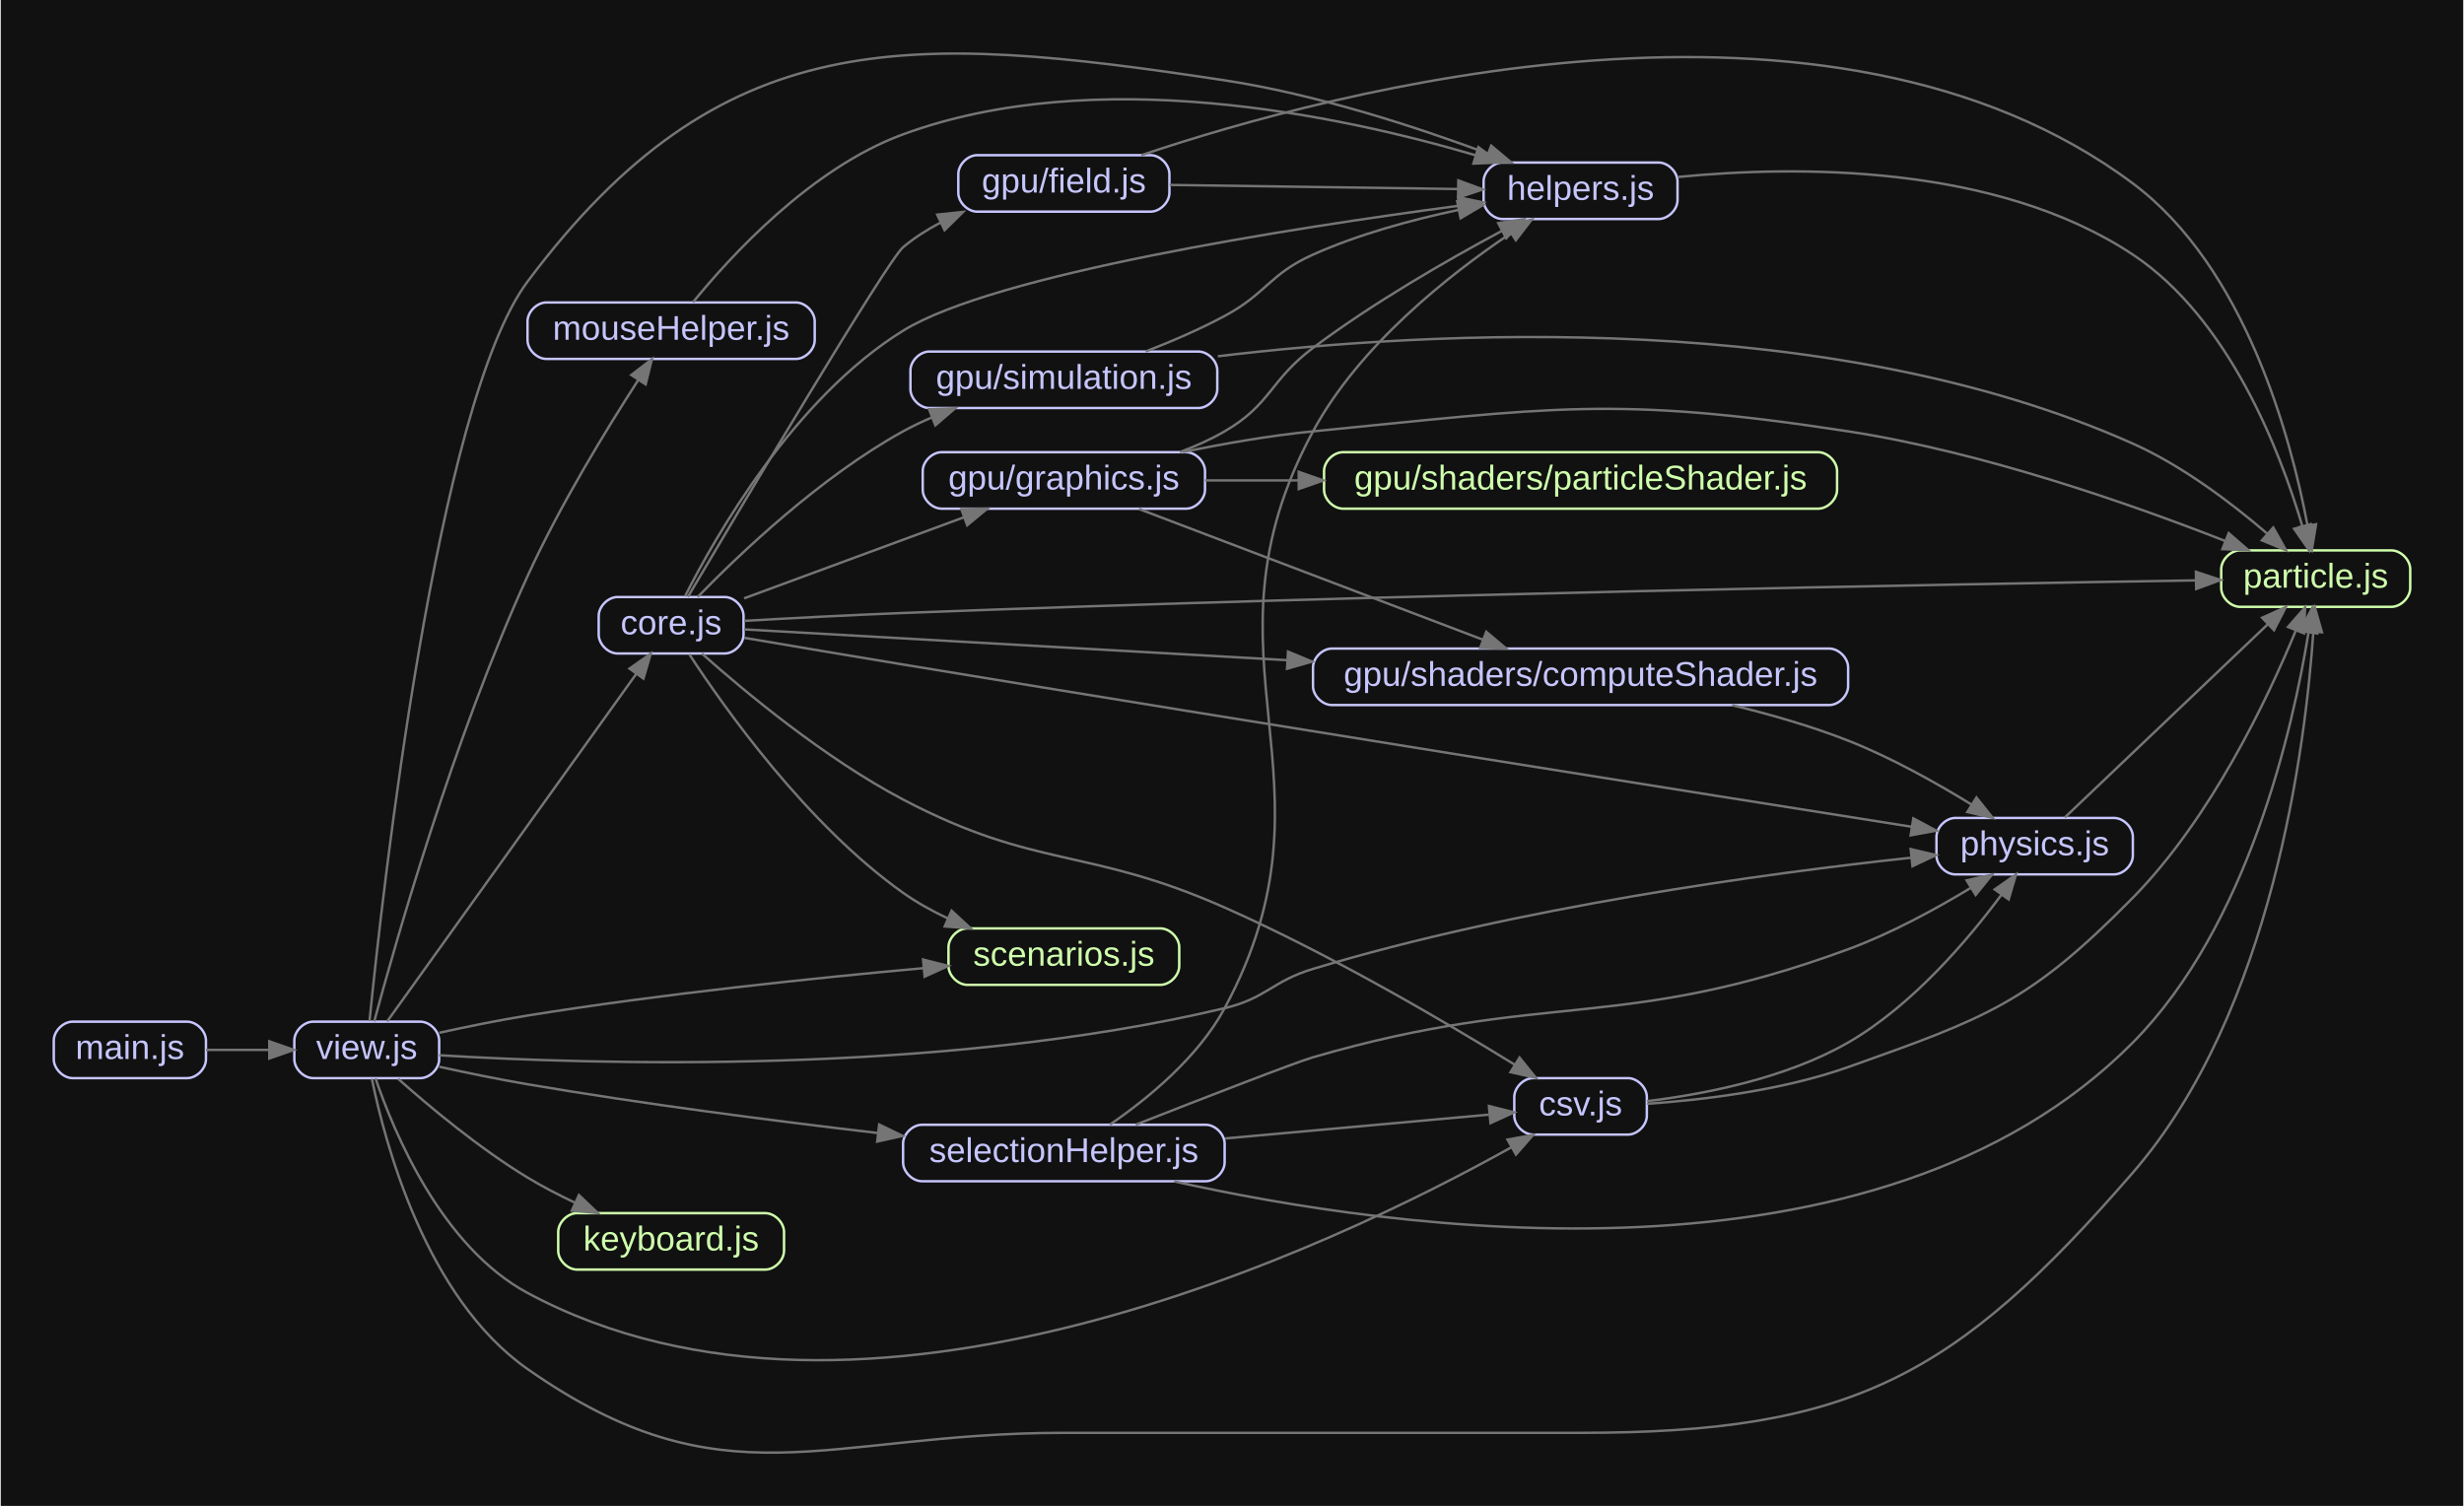
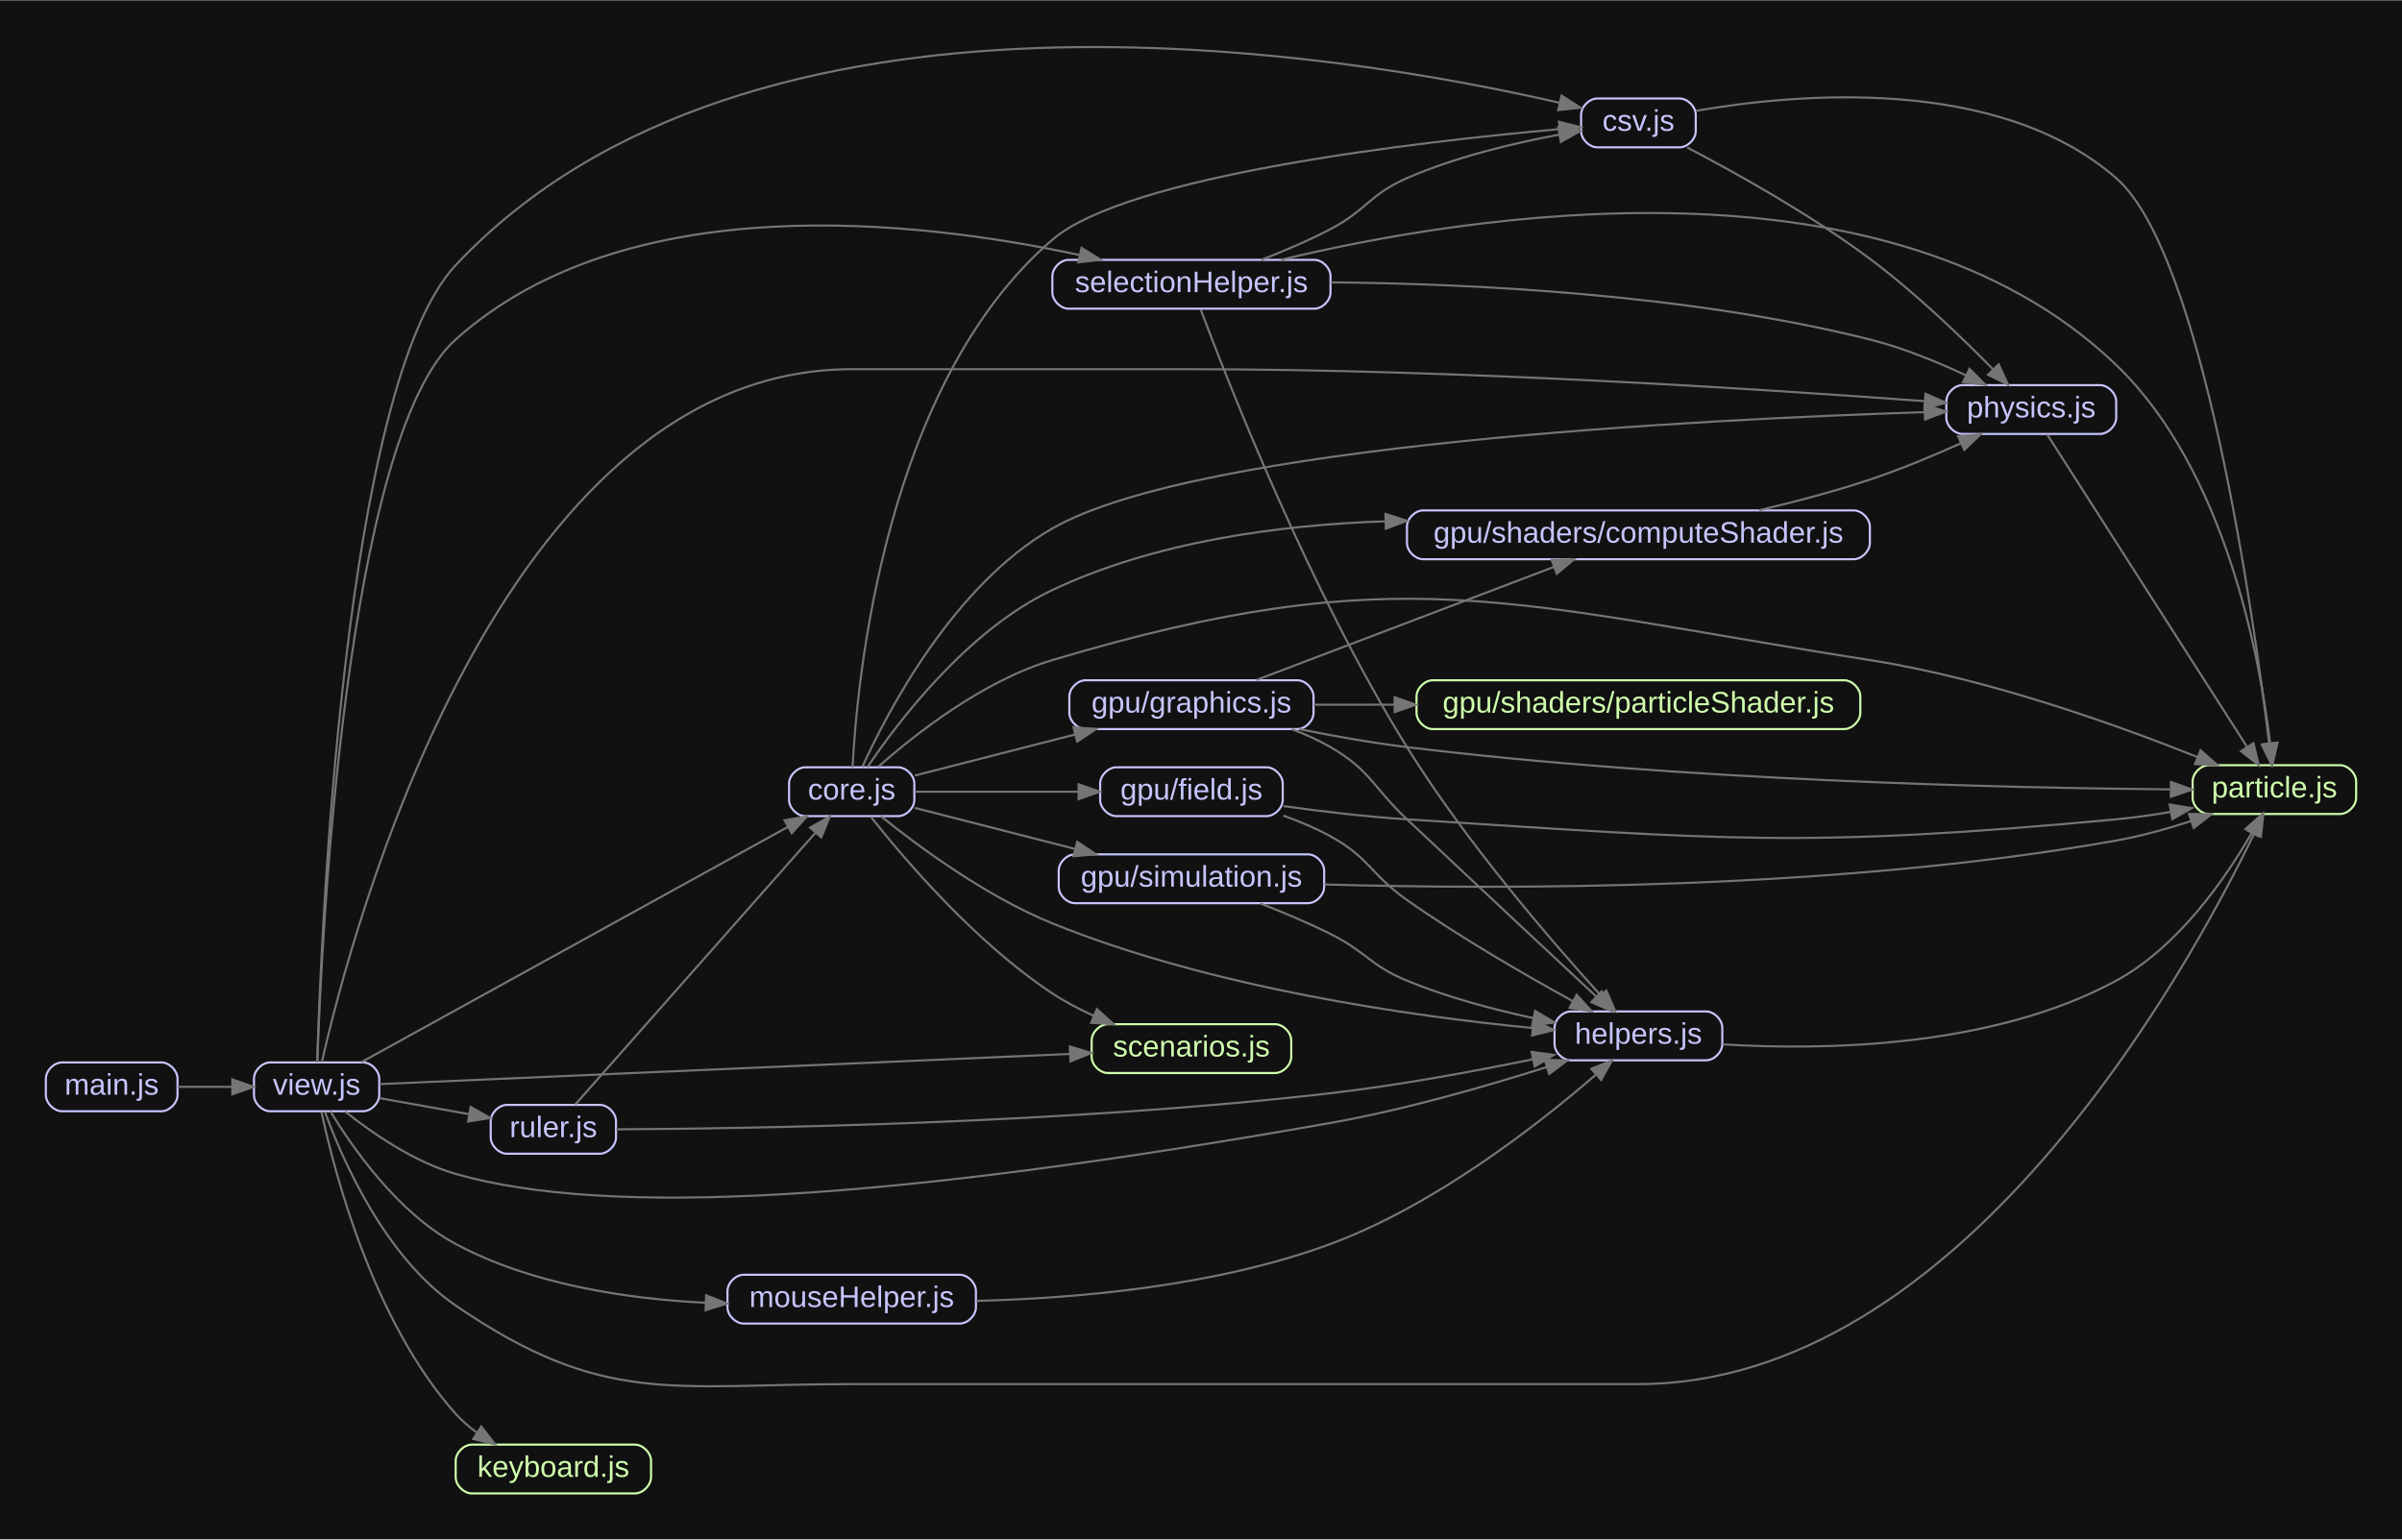
- <svg xmlns="http://www.w3.org/2000/svg" width="1003pt" height="613pt" viewBox="0.00 0.00 1003.20 613.50">
-   <g id="graph0" class="graph" transform="scale(1 1) rotate(0) translate(21.6 591.8999)">
-     <polygon fill="#111111" stroke="transparent" points="-21.6,21.6 -21.6,-591.9 981.6,-591.9 981.6,21.6 -21.6,21.6" />
+ <svg xmlns="http://www.w3.org/2000/svg" width="1131pt" height="725pt" viewBox="0.00 0.00 1131.20 724.86">
+   <g id="graph0" class="graph" transform="scale(1 1) rotate(0) translate(21.6 703.2572)">
+     <polygon fill="#111111" stroke="transparent" points="-21.6,21.6 -21.6,-703.257 1109.6,-703.257 1109.6,21.6 -21.6,21.6" />
    <g id="node1" class="node">
-       <path fill="none" stroke="#c6c5fe" d="M273.333,-348.676C273.333,-348.676 229.667,-348.676 229.667,-348.676 225.833,-348.676 222,-344.842 222,-341.009 222,-341.009 222,-333.342 222,-333.342 222,-329.509 225.833,-325.676 229.667,-325.676 229.667,-325.676 273.333,-325.676 273.333,-325.676 277.167,-325.676 281,-329.509 281,-333.342 281,-333.342 281,-341.009 281,-341.009 281,-344.842 277.167,-348.676 273.333,-348.676" />
-       <text text-anchor="middle" x="251.5" y="-333.476" font-family="Arial" font-size="14.00" fill="#c6c5fe">core.js</text>
+       <path fill="none" stroke="#c6c5fe" d="M401.333,-342C401.333,-342 357.667,-342 357.667,-342 353.833,-342 350,-338.167 350,-334.333 350,-334.333 350,-326.667 350,-326.667 350,-322.833 353.833,-319 357.667,-319 357.667,-319 401.333,-319 401.333,-319 405.167,-319 409,-322.833 409,-326.667 409,-326.667 409,-334.333 409,-334.333 409,-338.167 405.167,-342 401.333,-342" />
+       <text text-anchor="middle" x="379.5" y="-326.8" font-family="Arial" font-size="14.00" fill="#c6c5fe">core.js</text>
    </g>
    <g id="node2" class="node">
-       <path fill="none" stroke="#c6c5fe" d="M641.333,-152.676C641.333,-152.676 602.667,-152.676 602.667,-152.676 598.833,-152.676 595,-148.842 595,-145.009 595,-145.009 595,-137.342 595,-137.342 595,-133.509 598.833,-129.676 602.667,-129.676 602.667,-129.676 641.333,-129.676 641.333,-129.676 645.167,-129.676 649,-133.509 649,-137.342 649,-137.342 649,-145.009 649,-145.009 649,-148.842 645.167,-152.676 641.333,-152.676" />
-       <text text-anchor="middle" x="622" y="-137.476" font-family="Arial" font-size="14.00" fill="#c6c5fe">csv.js</text>
+       <path fill="none" stroke="#c6c5fe" d="M769.333,-657C769.333,-657 730.667,-657 730.667,-657 726.833,-657 723,-653.167 723,-649.333 723,-649.333 723,-641.667 723,-641.667 723,-637.833 726.833,-634 730.667,-634 730.667,-634 769.333,-634 769.333,-634 773.167,-634 777,-637.833 777,-641.667 777,-641.667 777,-649.333 777,-649.333 777,-653.167 773.167,-657 769.333,-657" />
+       <text text-anchor="middle" x="750" y="-641.8" font-family="Arial" font-size="14.00" fill="#c6c5fe">csv.js</text>
    </g>
    <g id="edge1" class="edge">
-       <path fill="none" stroke="#757575" d="M264.053,-325.634C281.356,-310.242 314.035,-282.988 346,-266.176 400.359,-237.586 420.838,-247.037 477,-222.176 519.826,-203.218 566.678,-175.71 595.207,-158.133" />
-       <polygon fill="#757575" stroke="#757575" points="597.149,-161.048 603.798,-152.799 593.456,-155.101 597.149,-161.048" />
+       <path fill="none" stroke="#757575" d="M379.906,-342.037C382.007,-382.999 394.925,-522.61 474,-590.5 509.452,-620.937 645.997,-636.595 712.784,-642.567" />
+       <polygon fill="#757575" stroke="#757575" points="712.612,-646.065 722.877,-643.443 713.217,-639.091 712.612,-646.065" />
    </g>
    <g id="node3" class="node">
-       <path fill="none" stroke="#c6c5fe" d="M446.833,-528.676C446.833,-528.676 376.167,-528.676 376.167,-528.676 372.333,-528.676 368.5,-524.842 368.5,-521.009 368.5,-521.009 368.5,-513.342 368.5,-513.342 368.5,-509.509 372.333,-505.676 376.167,-505.676 376.167,-505.676 446.833,-505.676 446.833,-505.676 450.667,-505.676 454.5,-509.509 454.5,-513.342 454.5,-513.342 454.5,-521.009 454.5,-521.009 454.5,-524.842 450.667,-528.676 446.833,-528.676" />
-       <text text-anchor="middle" x="411.5" y="-513.476" font-family="Arial" font-size="14.00" fill="#c6c5fe">gpu/field.js</text>
+       <path fill="none" stroke="#c6c5fe" d="M574.833,-342C574.833,-342 504.167,-342 504.167,-342 500.333,-342 496.5,-338.167 496.5,-334.333 496.5,-334.333 496.5,-326.667 496.5,-326.667 496.5,-322.833 500.333,-319 504.167,-319 504.167,-319 574.833,-319 574.833,-319 578.667,-319 582.5,-322.833 582.5,-326.667 582.5,-326.667 582.5,-334.333 582.5,-334.333 582.5,-338.167 578.667,-342 574.833,-342" />
+       <text text-anchor="middle" x="539.5" y="-326.8" font-family="Arial" font-size="14.00" fill="#c6c5fe">gpu/field.js</text>
    </g>
    <g id="edge2" class="edge">
-       <path fill="none" stroke="#757575" d="M258.351,-348.786C279.006,-383.725 339.637,-485.826 346,-491.176 350.559,-495.009 355.753,-498.325 361.176,-501.181" />
-       <polygon fill="#757575" stroke="#757575" points="359.91,-504.454 370.446,-505.565 362.902,-498.126 359.91,-504.454" />
+       <path fill="none" stroke="#757575" d="M409.22,-330.5C430.745,-330.5 460.438,-330.5 486.04,-330.5" />
+       <polygon fill="#757575" stroke="#757575" points="486.357,-334 496.357,-330.5 486.357,-327 486.357,-334" />
    </g>
    <g id="node4" class="node">
-       <path fill="none" stroke="#c6c5fe" d="M461.333,-407.676C461.333,-407.676 361.667,-407.676 361.667,-407.676 357.833,-407.676 354,-403.842 354,-400.009 354,-400.009 354,-392.342 354,-392.342 354,-388.509 357.833,-384.676 361.667,-384.676 361.667,-384.676 461.333,-384.676 461.333,-384.676 465.167,-384.676 469,-388.509 469,-392.342 469,-392.342 469,-400.009 469,-400.009 469,-403.842 465.167,-407.676 461.333,-407.676" />
-       <text text-anchor="middle" x="411.5" y="-392.476" font-family="Arial" font-size="14.00" fill="#c6c5fe">gpu/graphics.js</text>
+       <path fill="none" stroke="#c6c5fe" d="M589.333,-383C589.333,-383 489.667,-383 489.667,-383 485.833,-383 482,-379.167 482,-375.333 482,-375.333 482,-367.667 482,-367.667 482,-363.833 485.833,-360 489.667,-360 489.667,-360 589.333,-360 589.333,-360 593.167,-360 597,-363.833 597,-367.667 597,-367.667 597,-375.333 597,-375.333 597,-379.167 593.167,-383 589.333,-383" />
+       <text text-anchor="middle" x="539.5" y="-367.8" font-family="Arial" font-size="14.00" fill="#c6c5fe">gpu/graphics.js</text>
    </g>
    <g id="edge3" class="edge">
-       <path fill="none" stroke="#757575" d="M281.22,-348.135C306.442,-357.436 342.878,-370.872 370.808,-381.171" />
-       <polygon fill="#757575" stroke="#757575" points="369.707,-384.495 380.3,-384.671 372.129,-377.927 369.707,-384.495" />
+       <path fill="none" stroke="#757575" d="M409.22,-338.116C430.362,-343.533 459.383,-350.97 484.669,-357.45" />
+       <polygon fill="#757575" stroke="#757575" points="483.959,-360.88 494.514,-359.973 485.696,-354.1 483.959,-360.88" />
    </g>
    <g id="node5" class="node">
-       <path fill="none" stroke="#c6c5fe" d="M723.333,-327.676C723.333,-327.676 520.667,-327.676 520.667,-327.676 516.833,-327.676 513,-323.842 513,-320.009 513,-320.009 513,-312.342 513,-312.342 513,-308.509 516.833,-304.676 520.667,-304.676 520.667,-304.676 723.333,-304.676 723.333,-304.676 727.167,-304.676 731,-308.509 731,-312.342 731,-312.342 731,-320.009 731,-320.009 731,-323.842 727.167,-327.676 723.333,-327.676" />
-       <text text-anchor="middle" x="622" y="-312.476" font-family="Arial" font-size="14.00" fill="#c6c5fe">gpu/shaders/computeShader.js</text>
+       <path fill="none" stroke="#c6c5fe" d="M851.333,-463C851.333,-463 648.667,-463 648.667,-463 644.833,-463 641,-459.167 641,-455.333 641,-455.333 641,-447.667 641,-447.667 641,-443.833 644.833,-440 648.667,-440 648.667,-440 851.333,-440 851.333,-440 855.167,-440 859,-443.833 859,-447.667 859,-447.667 859,-455.333 859,-455.333 859,-459.167 855.167,-463 851.333,-463" />
+       <text text-anchor="middle" x="750" y="-447.8" font-family="Arial" font-size="14.00" fill="#c6c5fe">gpu/shaders/computeShader.js</text>
    </g>
    <g id="edge4" class="edge">
-       <path fill="none" stroke="#757575" d="M281.193,-335.493C328.687,-332.801 424.321,-327.38 502.225,-322.965" />
-       <polygon fill="#757575" stroke="#757575" points="502.82,-326.437 512.605,-322.376 502.423,-319.448 502.82,-326.437" />
+       <path fill="none" stroke="#757575" d="M386.912,-342.095C400.991,-362.987 433.818,-406.535 474,-425.5 522.15,-448.226 580.227,-456.166 630.659,-457.855" />
+       <polygon fill="#757575" stroke="#757575" points="630.882,-461.361 640.968,-458.118 631.061,-454.364 630.882,-461.361" />
    </g>
    <g id="node6" class="node">
-       <path fill="none" stroke="#c6c5fe" d="M466.333,-448.676C466.333,-448.676 356.667,-448.676 356.667,-448.676 352.833,-448.676 349,-444.842 349,-441.009 349,-441.009 349,-433.342 349,-433.342 349,-429.509 352.833,-425.676 356.667,-425.676 356.667,-425.676 466.333,-425.676 466.333,-425.676 470.167,-425.676 474,-429.509 474,-433.342 474,-433.342 474,-441.009 474,-441.009 474,-444.842 470.167,-448.676 466.333,-448.676" />
-       <text text-anchor="middle" x="411.5" y="-433.476" font-family="Arial" font-size="14.00" fill="#c6c5fe">gpu/simulation.js</text>
+       <path fill="none" stroke="#c6c5fe" d="M594.333,-301C594.333,-301 484.667,-301 484.667,-301 480.833,-301 477,-297.167 477,-293.333 477,-293.333 477,-285.667 477,-285.667 477,-281.833 480.833,-278 484.667,-278 484.667,-278 594.333,-278 594.333,-278 598.167,-278 602,-281.833 602,-285.667 602,-285.667 602,-293.333 602,-293.333 602,-297.167 598.167,-301 594.333,-301" />
+       <text text-anchor="middle" x="539.5" y="-285.8" font-family="Arial" font-size="14.00" fill="#c6c5fe">gpu/simulation.js</text>
    </g>
    <g id="edge5" class="edge">
-       <path fill="none" stroke="#757575" d="M262.35,-348.738C278.893,-365.746 312.094,-397.508 346,-416.176 349.707,-418.217 353.643,-420.095 357.673,-421.817" />
-       <polygon fill="#757575" stroke="#757575" points="356.598,-425.155 367.185,-425.552 359.157,-418.639 356.598,-425.155" />
+       <path fill="none" stroke="#757575" d="M409.22,-322.884C430.362,-317.467 459.383,-310.03 484.669,-303.55" />
+       <polygon fill="#757575" stroke="#757575" points="485.696,-306.9 494.514,-301.027 483.959,-300.12 485.696,-306.9" />
    </g>
    <g id="node7" class="node">
-       <path fill="none" stroke="#c6c5fe" d="M653.833,-525.676C653.833,-525.676 590.167,-525.676 590.167,-525.676 586.333,-525.676 582.5,-521.842 582.5,-518.009 582.5,-518.009 582.5,-510.342 582.5,-510.342 582.5,-506.509 586.333,-502.676 590.167,-502.676 590.167,-502.676 653.833,-502.676 653.833,-502.676 657.667,-502.676 661.5,-506.509 661.5,-510.342 661.5,-510.342 661.5,-518.009 661.5,-518.009 661.5,-521.842 657.667,-525.676 653.833,-525.676" />
-       <text text-anchor="middle" x="622" y="-510.476" font-family="Arial" font-size="14.00" fill="#c6c5fe">helpers.js</text>
+       <path fill="none" stroke="#c6c5fe" d="M781.833,-227C781.833,-227 718.167,-227 718.167,-227 714.333,-227 710.5,-223.167 710.5,-219.333 710.5,-219.333 710.5,-211.667 710.5,-211.667 710.5,-207.833 714.333,-204 718.167,-204 718.167,-204 781.833,-204 781.833,-204 785.667,-204 789.5,-207.833 789.5,-211.667 789.5,-211.667 789.5,-219.333 789.5,-219.333 789.5,-223.167 785.667,-227 781.833,-227" />
+       <text text-anchor="middle" x="750" y="-211.8" font-family="Arial" font-size="14.00" fill="#c6c5fe">helpers.js</text>
    </g>
    <g id="edge6" class="edge">
-       <path fill="none" stroke="#757575" d="M257.164,-348.982C269.558,-373.453 301.565,-429.706 346,-457.176 383.26,-480.21 503.423,-498.907 572.288,-508.066" />
-       <polygon fill="#757575" stroke="#757575" points="572.1,-511.571 582.47,-509.4 573.01,-504.631 572.1,-511.571" />
+       <path fill="none" stroke="#757575" d="M393.244,-318.951C410.816,-304.81 442.723,-281.181 474,-268.5 549.345,-237.953 643.538,-224.717 700.122,-219.199" />
+       <polygon fill="#757575" stroke="#757575" points="700.605,-222.669 710.236,-218.256 699.955,-215.7 700.605,-222.669" />
    </g>
    <g id="node8" class="node">
-       <path fill="none" stroke="#cfffac" d="M952.333,-367.676C952.333,-367.676 890.667,-367.676 890.667,-367.676 886.833,-367.676 883,-363.842 883,-360.009 883,-360.009 883,-352.342 883,-352.342 883,-348.509 886.833,-344.676 890.667,-344.676 890.667,-344.676 952.333,-344.676 952.333,-344.676 956.167,-344.676 960,-348.509 960,-352.342 960,-352.342 960,-360.009 960,-360.009 960,-363.842 956.167,-367.676 952.333,-367.676" />
-       <text text-anchor="middle" x="921.5" y="-352.476" font-family="Arial" font-size="14.00" fill="#cfffac">particle.js</text>
+       <path fill="none" stroke="#cfffac" d="M1080.333,-343C1080.333,-343 1018.667,-343 1018.667,-343 1014.833,-343 1011,-339.167 1011,-335.333 1011,-335.333 1011,-327.667 1011,-327.667 1011,-323.833 1014.833,-320 1018.667,-320 1018.667,-320 1080.333,-320 1080.333,-320 1084.167,-320 1088,-323.833 1088,-327.667 1088,-327.667 1088,-335.333 1088,-335.333 1088,-339.167 1084.167,-343 1080.333,-343" />
+       <text text-anchor="middle" x="1049.5" y="-327.8" font-family="Arial" font-size="14.00" fill="#cfffac">particle.js</text>
    </g>
    <g id="edge7" class="edge">
-       <path fill="none" stroke="#757575" d="M281.283,-338.97C299.882,-340.036 324.33,-341.339 346,-342.176 541.08,-349.708 773.524,-353.897 872.731,-355.459" />
-       <polygon fill="#757575" stroke="#757575" points="872.702,-358.959 882.756,-355.615 872.811,-351.959 872.702,-358.959" />
+       <path fill="none" stroke="#757575" d="M392.014,-342.241C409.019,-357.307 441.098,-382.67 474,-392.5 637.951,-441.482 689.939,-418.907 859,-392.5 914.276,-383.866 975.425,-361.941 1013.163,-346.873" />
+       <polygon fill="#757575" stroke="#757575" points="1014.743,-350.009 1022.699,-343.012 1012.116,-343.521 1014.743,-350.009" />
    </g>
    <g id="node9" class="node">
-       <path fill="none" stroke="#c6c5fe" d="M839.333,-258.676C839.333,-258.676 774.667,-258.676 774.667,-258.676 770.833,-258.676 767,-254.842 767,-251.009 767,-251.009 767,-243.342 767,-243.342 767,-239.509 770.833,-235.676 774.667,-235.676 774.667,-235.676 839.333,-235.676 839.333,-235.676 843.167,-235.676 847,-239.509 847,-243.342 847,-243.342 847,-251.009 847,-251.009 847,-254.842 843.167,-258.676 839.333,-258.676" />
-       <text text-anchor="middle" x="807" y="-243.476" font-family="Arial" font-size="14.00" fill="#c6c5fe">physics.js</text>
+       <path fill="none" stroke="#c6c5fe" d="M967.333,-522C967.333,-522 902.667,-522 902.667,-522 898.833,-522 895,-518.167 895,-514.333 895,-514.333 895,-506.667 895,-506.667 895,-502.833 898.833,-499 902.667,-499 902.667,-499 967.333,-499 967.333,-499 971.167,-499 975,-502.833 975,-506.667 975,-506.667 975,-514.333 975,-514.333 975,-518.167 971.167,-522 967.333,-522" />
+       <text text-anchor="middle" x="935" y="-506.8" font-family="Arial" font-size="14.00" fill="#c6c5fe">physics.js</text>
    </g>
    <g id="edge8" class="edge">
-       <path fill="none" stroke="#757575" d="M281.282,-332.066C299.881,-328.892 324.328,-324.75 346,-321.176 495.331,-296.549 672.061,-268.481 756.787,-255.092" />
-       <polygon fill="#757575" stroke="#757575" points="757.568,-258.512 766.9,-253.494 756.476,-251.598 757.568,-258.512" />
+       <path fill="none" stroke="#757575" d="M384.517,-342.223C396.085,-367.648 427.263,-427.725 474,-454.5 543.071,-494.07 779.878,-505.914 884.555,-509.262" />
+       <polygon fill="#757575" stroke="#757575" points="884.757,-512.77 894.86,-509.577 884.972,-505.773 884.757,-512.77" />
    </g>
    <g id="node10" class="node">
-       <path fill="none" stroke="#cfffac" d="M450.833,-213.676C450.833,-213.676 372.167,-213.676 372.167,-213.676 368.333,-213.676 364.5,-209.842 364.5,-206.009 364.5,-206.009 364.5,-198.342 364.5,-198.342 364.5,-194.509 368.333,-190.676 372.167,-190.676 372.167,-190.676 450.833,-190.676 450.833,-190.676 454.667,-190.676 458.5,-194.509 458.5,-198.342 458.5,-198.342 458.5,-206.009 458.5,-206.009 458.5,-209.842 454.667,-213.676 450.833,-213.676" />
-       <text text-anchor="middle" x="411.5" y="-198.476" font-family="Arial" font-size="14.00" fill="#cfffac">scenarios.js</text>
+       <path fill="none" stroke="#cfffac" d="M578.833,-221C578.833,-221 500.167,-221 500.167,-221 496.333,-221 492.5,-217.167 492.5,-213.333 492.5,-213.333 492.5,-205.667 492.5,-205.667 492.5,-201.833 496.333,-198 500.167,-198 500.167,-198 578.833,-198 578.833,-198 582.667,-198 586.5,-201.833 586.5,-205.667 586.5,-205.667 586.5,-213.333 586.5,-213.333 586.5,-217.167 582.667,-221 578.833,-221" />
+       <text text-anchor="middle" x="539.5" y="-205.8" font-family="Arial" font-size="14.00" fill="#cfffac">scenarios.js</text>
    </g>
    <g id="edge9" class="edge">
-       <path fill="none" stroke="#757575" d="M258.913,-325.363C273.236,-303.404 306.785,-256.006 346,-228.176 351.564,-224.227 357.812,-220.765 364.182,-217.765" />
-       <polygon fill="#757575" stroke="#757575" points="365.762,-220.894 373.537,-213.697 362.97,-214.475 365.762,-220.894" />
+       <path fill="none" stroke="#757575" d="M388.48,-318.735C403.999,-299.1 437.682,-259.448 474,-235.5 480.039,-231.518 486.782,-227.988 493.583,-224.915" />
+       <polygon fill="#757575" stroke="#757575" points="494.982,-228.123 502.83,-221.006 492.256,-221.675 494.982,-228.123" />
    </g>
    <g id="edge10" class="edge">
-       <path fill="none" stroke="#757575" d="M649.133,-142.227C671.625,-143.785 704.144,-147.64 731,-157.176 787.529,-177.247 804.928,-183.416 847,-226.176 878.869,-258.566 901.934,-307.283 913.371,-334.963" />
-       <polygon fill="#757575" stroke="#757575" points="910.21,-336.484 917.18,-344.464 916.708,-333.88 910.21,-336.484" />
+       <path fill="none" stroke="#757575" d="M777.019,-651.182C823.529,-659.264 919.096,-668.172 975,-619.5 1015.794,-583.983 1039.708,-413.778 1047.054,-353.07" />
+       <polygon fill="#757575" stroke="#757575" points="1050.538,-353.407 1048.233,-343.066 1043.586,-352.588 1050.538,-353.407" />
    </g>
    <g id="edge11" class="edge">
-       <path fill="none" stroke="#757575" d="M649.122,-143.31C672.196,-146.102 705.545,-152.513 731,-167.176 757.106,-182.213 779.819,-208.966 793.455,-227.365" />
-       <polygon fill="#757575" stroke="#757575" points="790.72,-229.557 799.395,-235.639 796.406,-225.475 790.72,-229.557" />
+       <path fill="none" stroke="#757575" d="M773.045,-633.886C795.762,-622.004 831.038,-602.37 859,-581.5 880.318,-565.589 902.269,-544.478 917.064,-529.421" />
+       <polygon fill="#757575" stroke="#757575" points="919.658,-531.774 924.108,-522.159 914.633,-526.9 919.658,-531.774" />
    </g>
    <g id="edge12" class="edge">
-       <path fill="none" stroke="#757575" d="M454.606,-516.561C488.653,-516.076 536.217,-515.398 571.946,-514.889" />
-       <polygon fill="#757575" stroke="#757575" points="572.207,-518.386 582.156,-514.744 572.107,-511.387 572.207,-518.386" />
+       <path fill="none" stroke="#757575" d="M582.77,-319.24C590.394,-316.53 598.093,-313.296 605,-309.5 623.253,-299.469 623.963,-291.48 641,-279.5 666.289,-261.719 696.753,-244.126 719.038,-231.9" />
+       <polygon fill="#757575" stroke="#757575" points="720.934,-234.853 728.049,-227.004 717.591,-228.703 720.934,-234.853" />
    </g>
    <g id="edge13" class="edge">
-       <path fill="none" stroke="#757575" d="M443.095,-528.696C520.747,-554.803 723.571,-609.354 847,-517.176 892.87,-482.919 911.406,-413.527 918.118,-378.084" />
-       <polygon fill="#757575" stroke="#757575" points="921.631,-378.31 919.902,-367.857 914.736,-377.107 921.631,-378.31" />
+       <path fill="none" stroke="#757575" d="M582.848,-323.714C600.795,-321.226 621.852,-318.721 641,-317.5 789.143,-308.052 827.195,-303.733 975,-317.5 983.382,-318.281 992.227,-319.546 1000.78,-321.003" />
+       <polygon fill="#757575" stroke="#757575" points="1000.178,-324.451 1010.641,-322.787 1001.423,-317.563 1000.178,-324.451" />
    </g>
    <g id="edge14" class="edge">
-       <path fill="none" stroke="#757575" d="M442.108,-384.543C479.083,-370.491 541.379,-346.816 582.092,-331.343" />
-       <polygon fill="#757575" stroke="#757575" points="583.592,-334.517 591.696,-327.693 581.105,-327.974 583.592,-334.517" />
+       <path fill="none" stroke="#757575" d="M570.109,-383.133C607.083,-397.185 669.379,-420.86 710.092,-436.333" />
+       <polygon fill="#757575" stroke="#757575" points="709.105,-439.702 719.696,-439.983 711.592,-433.159 709.105,-439.702" />
    </g>
    <g id="edge16" class="edge">
-       <path fill="none" stroke="#757575" d="M458.774,-407.725C465.099,-410.091 471.346,-412.889 477,-416.176 496.026,-427.237 495.399,-436.964 513,-450.176 537.417,-468.503 567.488,-485.812 589.855,-497.797" />
-       <polygon fill="#757575" stroke="#757575" points="588.454,-501.015 598.931,-502.595 591.726,-494.827 588.454,-501.015" />
+       <path fill="none" stroke="#757575" d="M586.774,-359.951C593.099,-357.584 599.346,-354.787 605,-351.5 624.026,-340.439 624.965,-332.574 641,-317.5 672.112,-288.251 708.328,-254.4 730.19,-233.986" />
+       <polygon fill="#757575" stroke="#757575" points="732.638,-236.49 737.559,-227.107 727.861,-231.373 732.638,-236.49" />
    </g>
    <g id="edge17" class="edge">
-       <path fill="none" stroke="#757575" d="M460.003,-407.726C476.696,-411.169 495.571,-414.475 513,-416.176 609.431,-425.586 635.236,-430.9 731,-416.176 785.899,-407.735 846.681,-386.365 884.49,-371.552" />
-       <polygon fill="#757575" stroke="#757575" points="886.053,-374.697 894.054,-367.751 883.469,-368.191 886.053,-374.697" />
+       <path fill="none" stroke="#757575" d="M590.382,-359.968C606.492,-356.723 624.42,-353.528 641,-351.5 770.074,-335.709 923.53,-332.276 1000.428,-331.601" />
+       <polygon fill="#757575" stroke="#757575" points="1000.787,-335.098 1010.76,-331.523 1000.734,-328.098 1000.787,-335.098" />
    </g>
    <g id="node11" class="node">
-       <path fill="none" stroke="#cfffac" d="M718.833,-407.676C718.833,-407.676 525.167,-407.676 525.167,-407.676 521.333,-407.676 517.5,-403.842 517.5,-400.009 517.5,-400.009 517.5,-392.342 517.5,-392.342 517.5,-388.509 521.333,-384.676 525.167,-384.676 525.167,-384.676 718.833,-384.676 718.833,-384.676 722.667,-384.676 726.5,-388.509 726.5,-392.342 726.5,-392.342 726.5,-400.009 726.5,-400.009 726.5,-403.842 722.667,-407.676 718.833,-407.676" />
-       <text text-anchor="middle" x="622" y="-392.476" font-family="Arial" font-size="14.00" fill="#cfffac">gpu/shaders/particleShader.js</text>
+       <path fill="none" stroke="#cfffac" d="M846.833,-383C846.833,-383 653.167,-383 653.167,-383 649.333,-383 645.5,-379.167 645.5,-375.333 645.5,-375.333 645.5,-367.667 645.5,-367.667 645.5,-363.833 649.333,-360 653.167,-360 653.167,-360 846.833,-360 846.833,-360 850.667,-360 854.5,-363.833 854.5,-367.667 854.5,-367.667 854.5,-375.333 854.5,-375.333 854.5,-379.167 850.667,-383 846.833,-383" />
+       <text text-anchor="middle" x="750" y="-367.8" font-family="Arial" font-size="14.00" fill="#cfffac">gpu/shaders/particleShader.js</text>
    </g>
    <g id="edge15" class="edge">
-       <path fill="none" stroke="#757575" d="M469.02,-396.176C480.951,-396.176 493.921,-396.176 507.094,-396.176" />
-       <polygon fill="#757575" stroke="#757575" points="507.193,-399.676 517.193,-396.176 507.193,-392.676 507.193,-399.676" />
+       <path fill="none" stroke="#757575" d="M597.02,-371.5C608.951,-371.5 621.921,-371.5 635.094,-371.5" />
+       <polygon fill="#757575" stroke="#757575" points="635.193,-375 645.193,-371.5 635.193,-368 635.193,-375" />
    </g>
    <g id="edge18" class="edge">
-       <path fill="none" stroke="#757575" d="M683.752,-304.627C699.433,-300.835 716.063,-296.047 731,-290.176 748.476,-283.306 766.834,-273.017 781.128,-264.226" />
-       <polygon fill="#757575" stroke="#757575" points="783.284,-267.005 789.884,-258.717 779.556,-261.08 783.284,-267.005" />
+       <path fill="none" stroke="#757575" d="M806.824,-463.065C823.783,-467.049 842.298,-471.93 859,-477.5 873.385,-482.297 888.809,-488.739 901.978,-494.658" />
+       <polygon fill="#757575" stroke="#757575" points="900.572,-497.863 911.122,-498.844 903.486,-491.499 900.572,-497.863" />
    </g>
    <g id="edge19" class="edge">
-       <path fill="none" stroke="#757575" d="M444.817,-448.702C455.343,-452.789 466.866,-457.739 477,-463.176 494.165,-472.385 495.218,-480.223 513,-488.176 531.591,-496.491 553.205,-502.353 572.26,-506.378" />
-       <polygon fill="#757575" stroke="#757575" points="571.762,-509.848 582.254,-508.374 573.133,-502.983 571.762,-509.848" />
+       <path fill="none" stroke="#757575" d="M571.962,-277.877C582.655,-273.716 594.492,-268.748 605,-263.5 621.775,-255.122 623.667,-248.652 641,-241.5 659.826,-233.732 681.483,-227.969 700.506,-223.87" />
+       <polygon fill="#757575" stroke="#757575" points="701.386,-227.263 710.476,-221.82 699.976,-220.406 701.386,-227.263" />
    </g>
    <g id="edge20" class="edge">
-       <path fill="none" stroke="#757575" d="M474.236,-446.76C561.893,-457.269 724.068,-466.071 847,-411.176 867.37,-402.079 887.547,-386.684 901.754,-374.492" />
-       <polygon fill="#757575" stroke="#757575" points="904.205,-376.997 909.386,-367.755 899.573,-371.749 904.205,-376.997" />
+       <path fill="none" stroke="#757575" d="M602.095,-286.825C687.212,-284.378 843.885,-284.118 975,-307.5 986.692,-309.585 999.084,-313.044 1010.335,-316.695" />
+       <polygon fill="#757575" stroke="#757575" points="1009.288,-320.036 1019.883,-319.924 1011.531,-313.405 1009.288,-320.036" />
    </g>
    <g id="edge21" class="edge">
-       <path fill="none" stroke="#757575" d="M661.836,-519.82C709.883,-524.476 791.141,-525.254 847,-488.176 886.248,-462.123 907.035,-407.96 915.988,-377.74" />
-       <polygon fill="#757575" stroke="#757575" points="919.449,-378.358 918.764,-367.786 912.706,-376.478 919.449,-378.358" />
+       <path fill="none" stroke="#757575" d="M789.64,-211.511C836.774,-208.619 916.418,-209.71 975,-241.5 1004.22,-257.356 1026.562,-289.8 1038.856,-311.092" />
+       <polygon fill="#757575" stroke="#757575" points="1035.878,-312.939 1043.786,-319.99 1042.001,-309.547 1035.878,-312.939" />
    </g>
    <g id="edge24" class="edge">
-       <path fill="none" stroke="#757575" d="M819.254,-258.841C839.053,-277.689 878.251,-315.004 901.944,-337.559" />
-       <polygon fill="#757575" stroke="#757575" points="899.678,-340.235 909.335,-344.595 904.505,-335.165 899.678,-340.235" />
+       <path fill="none" stroke="#757575" d="M942.513,-498.755C961.684,-468.784 1012.6,-389.186 1036.618,-351.639" />
+       <polygon fill="#757575" stroke="#757575" points="1039.668,-353.365 1042.109,-343.055 1033.772,-349.593 1039.668,-353.365" />
    </g>
    <g id="node12" class="node">
-       <path fill="none" stroke="#cfffac" d="M289.833,-97.676C289.833,-97.676 213.167,-97.676 213.167,-97.676 209.333,-97.676 205.5,-93.842 205.5,-90.009 205.5,-90.009 205.5,-82.342 205.5,-82.342 205.5,-78.509 209.333,-74.676 213.167,-74.676 213.167,-74.676 289.833,-74.676 289.833,-74.676 293.667,-74.676 297.5,-78.509 297.5,-82.342 297.5,-82.342 297.5,-90.009 297.5,-90.009 297.5,-93.842 293.667,-97.676 289.833,-97.676" />
-       <text text-anchor="middle" x="251.5" y="-82.476" font-family="Arial" font-size="14.00" fill="#cfffac">keyboard.js</text>
+       <path fill="none" stroke="#cfffac" d="M277.333,-23C277.333,-23 200.667,-23 200.667,-23 196.833,-23 193,-19.167 193,-15.333 193,-15.333 193,-7.667 193,-7.667 193,-3.833 196.833,0 200.667,0 200.667,0 277.333,0 277.333,0 281.167,0 285,-3.833 285,-7.667 285,-7.667 285,-15.333 285,-15.333 285,-19.167 281.167,-23 277.333,-23" />
+       <text text-anchor="middle" x="239" y="-7.8" font-family="Arial" font-size="14.00" fill="#cfffac">keyboard.js</text>
    </g>
    <g id="node13" class="node">
-       <path fill="none" stroke="#c6c5fe" d="M54.333,-175.676C54.333,-175.676 7.667,-175.676 7.667,-175.676 3.833,-175.676 0,-171.842 0,-168.009 0,-168.009 0,-160.342 0,-160.342 0,-156.509 3.833,-152.676 7.667,-152.676 7.667,-152.676 54.333,-152.676 54.333,-152.676 58.167,-152.676 62,-156.509 62,-160.342 62,-160.342 62,-168.009 62,-168.009 62,-171.842 58.167,-175.676 54.333,-175.676" />
-       <text text-anchor="middle" x="31" y="-160.476" font-family="Arial" font-size="14.00" fill="#c6c5fe">main.js</text>
+       <path fill="none" stroke="#c6c5fe" d="M54.333,-203C54.333,-203 7.667,-203 7.667,-203 3.833,-203 0,-199.167 0,-195.333 0,-195.333 0,-187.667 0,-187.667 0,-183.833 3.833,-180 7.667,-180 7.667,-180 54.333,-180 54.333,-180 58.167,-180 62,-183.833 62,-187.667 62,-187.667 62,-195.333 62,-195.333 62,-199.167 58.167,-203 54.333,-203" />
+       <text text-anchor="middle" x="31" y="-187.8" font-family="Arial" font-size="14.00" fill="#c6c5fe">main.js</text>
    </g>
    <g id="node14" class="node">
-       <path fill="none" stroke="#c6c5fe" d="M149.333,-175.676C149.333,-175.676 105.667,-175.676 105.667,-175.676 101.833,-175.676 98,-171.842 98,-168.009 98,-168.009 98,-160.342 98,-160.342 98,-156.509 101.833,-152.676 105.667,-152.676 105.667,-152.676 149.333,-152.676 149.333,-152.676 153.167,-152.676 157,-156.509 157,-160.342 157,-160.342 157,-168.009 157,-168.009 157,-171.842 153.167,-175.676 149.333,-175.676" />
-       <text text-anchor="middle" x="127.5" y="-160.476" font-family="Arial" font-size="14.00" fill="#c6c5fe">view.js</text>
+       <path fill="none" stroke="#c6c5fe" d="M149.333,-203C149.333,-203 105.667,-203 105.667,-203 101.833,-203 98,-199.167 98,-195.333 98,-195.333 98,-187.667 98,-187.667 98,-183.833 101.833,-180 105.667,-180 105.667,-180 149.333,-180 149.333,-180 153.167,-180 157,-183.833 157,-187.667 157,-187.667 157,-195.333 157,-195.333 157,-199.167 153.167,-203 149.333,-203" />
+       <text text-anchor="middle" x="127.5" y="-187.8" font-family="Arial" font-size="14.00" fill="#c6c5fe">view.js</text>
    </g>
    <g id="edge22" class="edge">
-       <path fill="none" stroke="#757575" d="M62.064,-164.176C70.212,-164.176 79.112,-164.176 87.649,-164.176" />
-       <polygon fill="#757575" stroke="#757575" points="87.809,-167.676 97.809,-164.176 87.809,-160.676 87.809,-167.676" />
+       <path fill="none" stroke="#757575" d="M62.064,-191.5C70.212,-191.5 79.112,-191.5 87.649,-191.5" />
+       <polygon fill="#757575" stroke="#757575" points="87.809,-195 97.809,-191.5 87.809,-188 87.809,-195" />
+     </g>
+     <g id="edge31" class="edge">
+       <path fill="none" stroke="#757575" d="M148.552,-203.112C193.208,-227.744 297.563,-285.305 349.308,-313.846" />
+       <polygon fill="#757575" stroke="#757575" points="347.884,-317.058 358.331,-318.823 351.265,-310.929 347.884,-317.058" />
+     </g>
+     <g id="edge32" class="edge">
+       <path fill="none" stroke="#757575" d="M127.793,-203.103C129.502,-261.442 140.048,-522.127 193,-578.5 331.469,-725.914 611.779,-678.264 712.719,-655.008" />
+       <polygon fill="#757575" stroke="#757575" points="713.819,-658.344 722.747,-652.64 712.211,-651.531 713.819,-658.344" />
+     </g>
+     <g id="edge33" class="edge">
+       <path fill="none" stroke="#757575" d="M140.952,-179.876C153.473,-169.881 173.143,-156.202 193,-150.5 264.716,-129.905 397.256,-137.724 605,-174.5 639.795,-180.66 678.24,-191.734 706.796,-200.821" />
+       <polygon fill="#757575" stroke="#757575" points="705.87,-204.2 716.462,-203.941 708.02,-197.538 705.87,-204.2" />
+     </g>
+     <g id="edge36" class="edge">
+       <path fill="none" stroke="#757575" d="M131.439,-179.715C139.367,-157.926 159.422,-111.478 193,-88.5 262.739,-40.777 294.996,-51.5 379.5,-51.5 379.5,-51.5 379.5,-51.5 750,-51.5 901.686,-51.5 1008.37,-245.519 1039.866,-310.546" />
+       <polygon fill="#757575" stroke="#757575" points="1036.82,-312.292 1044.271,-319.825 1043.144,-309.29 1036.82,-312.292" />
+     </g>
+     <g id="edge37" class="edge">
+       <path fill="none" stroke="#757575" d="M129.983,-203.135C143.41,-262.569 212.982,-529.5 379.5,-529.5 379.5,-529.5 379.5,-529.5 539.5,-529.5 663.751,-529.5 809.706,-520.028 884.777,-514.46" />
+       <polygon fill="#757575" stroke="#757575" points="885.18,-517.94 894.89,-513.702 884.656,-510.959 885.18,-517.94" />
+     </g>
+     <g id="edge39" class="edge">
+       <path fill="none" stroke="#757575" d="M157.13,-192.794C225.105,-195.764 393.233,-203.11 482.187,-206.996" />
+       <polygon fill="#757575" stroke="#757575" points="482.227,-210.501 492.37,-207.441 482.533,-203.508 482.227,-210.501" />
+     </g>
+     <g id="edge34" class="edge">
+       <path fill="none" stroke="#757575" d="M129.794,-179.676C135.721,-151.846 153.895,-81.263 193,-37.5 195.888,-34.268 199.277,-31.343 202.884,-28.722" />
+       <polygon fill="#757575" stroke="#757575" points="205.033,-31.502 211.561,-23.158 201.254,-25.61 205.033,-31.502" />
+     </g>
+     <g id="node15" class="node">
+       <path fill="none" stroke="#c6c5fe" d="M430.333,-103C430.333,-103 328.667,-103 328.667,-103 324.833,-103 321,-99.167 321,-95.333 321,-95.333 321,-87.667 321,-87.667 321,-83.833 324.833,-80 328.667,-80 328.667,-80 430.333,-80 430.333,-80 434.167,-80 438,-83.833 438,-87.667 438,-87.667 438,-95.333 438,-95.333 438,-99.167 434.167,-103 430.333,-103" />
+       <text text-anchor="middle" x="379.5" y="-87.8" font-family="Arial" font-size="14.00" fill="#c6c5fe">mouseHelper.js</text>
+     </g>
+     <g id="edge35" class="edge">
+       <path fill="none" stroke="#757575" d="M134.025,-179.947C144.223,-163.094 165.635,-132.18 193,-117.5 228.812,-98.288 273.821,-91.604 310.65,-89.811" />
+       <polygon fill="#757575" stroke="#757575" points="310.946,-93.302 320.807,-89.428 310.682,-86.307 310.946,-93.302" />
+     </g>
+     <g id="node16" class="node">
+       <path fill="none" stroke="#c6c5fe" d="M260.833,-183C260.833,-183 217.167,-183 217.167,-183 213.333,-183 209.5,-179.167 209.5,-175.333 209.5,-175.333 209.5,-167.667 209.5,-167.667 209.5,-163.833 213.333,-160 217.167,-160 217.167,-160 260.833,-160 260.833,-160 264.667,-160 268.5,-163.833 268.5,-167.667 268.5,-167.667 268.5,-175.333 268.5,-175.333 268.5,-179.167 264.667,-183 260.833,-183" />
+       <text text-anchor="middle" x="239" y="-167.8" font-family="Arial" font-size="14.00" fill="#c6c5fe">ruler.js</text>
+     </g>
+     <g id="edge38" class="edge">
+       <path fill="none" stroke="#757575" d="M157.087,-186.193C169.94,-183.887 185.192,-181.152 199.031,-178.669" />
+       <polygon fill="#757575" stroke="#757575" points="200.05,-182.043 209.274,-176.832 198.814,-175.153 200.05,-182.043" />
+     </g>
+     <g id="node17" class="node">
+       <path fill="none" stroke="#c6c5fe" d="M597.333,-581C597.333,-581 481.667,-581 481.667,-581 477.833,-581 474,-577.167 474,-573.333 474,-573.333 474,-565.667 474,-565.667 474,-561.833 477.833,-558 481.667,-558 481.667,-558 597.333,-558 597.333,-558 601.167,-558 605,-561.833 605,-565.667 605,-565.667 605,-573.333 605,-573.333 605,-577.167 601.167,-581 597.333,-581" />
+       <text text-anchor="middle" x="539.5" y="-565.8" font-family="Arial" font-size="14.00" fill="#c6c5fe">selectionHelper.js</text>
+     </g>
+     <g id="edge40" class="edge">
+       <path fill="none" stroke="#757575" d="M127.845,-203.307C129.743,-259.231 140.814,-496.717 193,-543.5 273.546,-615.706 411.259,-599.515 486.535,-583.336" />
+       <polygon fill="#757575" stroke="#757575" points="487.732,-586.655 496.73,-581.062 486.208,-579.823 487.732,-586.655" />
+     </g>
+     <g id="edge23" class="edge">
+       <path fill="none" stroke="#757575" d="M438.259,-90.7C484.834,-91.838 550.857,-97.456 605,-117.5 654.366,-135.776 703.324,-174.199 729.817,-197.13" />
+       <polygon fill="#757575" stroke="#757575" points="727.784,-200.002 737.602,-203.985 732.41,-194.749 727.784,-200.002" />
+     </g>
+     <g id="edge25" class="edge">
+       <path fill="none" stroke="#757575" d="M249.331,-183.192C273.284,-210.298 332.81,-277.662 362.334,-311.074" />
+       <polygon fill="#757575" stroke="#757575" points="359.909,-313.615 369.154,-318.791 365.155,-308.98 359.909,-313.615" />
+     </g>
+     <g id="edge26" class="edge">
+       <path fill="none" stroke="#757575" d="M268.525,-171.496C330.885,-171.79 480.519,-174.089 605,-188.5 636.943,-192.198 672.438,-198.765 700.315,-204.496" />
+       <polygon fill="#757575" stroke="#757575" points="699.715,-207.947 710.22,-206.563 701.145,-201.094 699.715,-207.947" />
+     </g>
+     <g id="edge27" class="edge">
+       <path fill="none" stroke="#757575" d="M572.42,-581.011C583.033,-585.13 594.706,-590.102 605,-595.5 622.03,-604.43 623.372,-611.816 641,-619.5 663.836,-629.454 691.097,-635.956 712.644,-639.967" />
+       <polygon fill="#757575" stroke="#757575" points="712.263,-643.454 722.718,-641.741 713.477,-636.56 712.263,-643.454" />
+     </g>
+     <g id="edge28" class="edge">
+       <path fill="none" stroke="#757575" d="M543.853,-557.649C556.447,-524.019 594.971,-425.625 641,-351.5 668.799,-306.733 709.219,-259.936 732.224,-234.588" />
+       <polygon fill="#757575" stroke="#757575" points="734.87,-236.88 739.043,-227.142 729.708,-232.153 734.87,-236.88" />
    </g>
    <g id="edge29" class="edge">
-       <path fill="none" stroke="#757575" d="M135.828,-175.795C156.653,-204.849 211.177,-280.919 237.234,-317.273" />
-       <polygon fill="#757575" stroke="#757575" points="234.537,-319.518 243.208,-325.607 240.227,-315.44 234.537,-319.518" />
+       <path fill="none" stroke="#757575" d="M581.713,-581.04C668.424,-601.918 867.458,-634.823 975,-531.5 1026.398,-482.118 1042.618,-394.023 1047.506,-353.277" />
+       <polygon fill="#757575" stroke="#757575" points="1050.986,-353.649 1048.583,-343.33 1044.027,-352.895 1050.986,-353.649" />
    </g>
    <g id="edge30" class="edge">
-       <path fill="none" stroke="#757575" d="M131.083,-152.561C138.527,-130.713 157.964,-84.005 193,-65.176 329.454,8.16 522.149,-84.486 593.763,-124.474" />
-       <polygon fill="#757575" stroke="#757575" points="592.236,-127.632 602.661,-129.522 595.69,-121.544 592.236,-127.632" />
-     </g>
-     <g id="edge31" class="edge">
-       <path fill="none" stroke="#757575" d="M128.636,-175.968C133.735,-226.894 155.906,-427.619 193,-477.176 271.727,-582.354 347.106,-578.868 477,-559.176 514.299,-553.521 555.214,-540.124 584.044,-529.408" />
-       <polygon fill="#757575" stroke="#757575" points="585.599,-532.562 593.712,-525.747 583.12,-526.016 585.599,-532.562" />
-     </g>
-     <g id="edge34" class="edge">
-       <path fill="none" stroke="#757575" d="M129.589,-152.399C134.913,-126.212 151.608,-63.183 193,-34.176 273.088,21.949 313.704,-8.176 411.5,-8.176 411.5,-8.176 411.5,-8.176 622,-8.176 732.542,-8.176 774.562,-30.676 847,-114.176 903.951,-179.823 917.371,-288.403 920.529,-334.453" />
-       <polygon fill="#757575" stroke="#757575" points="917.04,-334.732 921.12,-344.51 924.028,-334.322 917.04,-334.732" />
-     </g>
-     <g id="edge35" class="edge">
-       <path fill="none" stroke="#757575" d="M157.007,-162.001C217.83,-158.301 361.161,-153.635 477,-181.176 494.034,-185.226 496.239,-192.113 513,-197.176 596.459,-222.385 697.327,-236.064 756.592,-242.473" />
-       <polygon fill="#757575" stroke="#757575" points="756.493,-245.982 766.805,-243.55 757.227,-239.021 756.493,-245.982" />
-     </g>
-     <g id="edge36" class="edge">
-       <path fill="none" stroke="#757575" d="M157.052,-171.156C168.263,-173.629 181.176,-176.268 193,-178.176 247.525,-186.974 310.235,-193.495 354.447,-197.501" />
-       <polygon fill="#757575" stroke="#757575" points="354.159,-200.989 364.43,-198.392 354.78,-194.017 354.159,-200.989" />
-     </g>
-     <g id="edge32" class="edge">
-       <path fill="none" stroke="#757575" d="M140.321,-152.374C153.027,-141.083 173.378,-124.061 193,-112.176 199.004,-108.539 205.606,-105.114 212.145,-102.018" />
-       <polygon fill="#757575" stroke="#757575" points="213.941,-105.047 221.605,-97.731 211.052,-98.671 213.941,-105.047" />
-     </g>
-     <g id="node15" class="node">
-       <path fill="none" stroke="#c6c5fe" d="M302.333,-468.676C302.333,-468.676 200.667,-468.676 200.667,-468.676 196.833,-468.676 193,-464.842 193,-461.009 193,-461.009 193,-453.342 193,-453.342 193,-449.509 196.833,-445.676 200.667,-445.676 200.667,-445.676 302.333,-445.676 302.333,-445.676 306.167,-445.676 310,-449.509 310,-453.342 310,-453.342 310,-461.009 310,-461.009 310,-464.842 306.167,-468.676 302.333,-468.676" />
-       <text text-anchor="middle" x="251.5" y="-453.476" font-family="Arial" font-size="14.00" fill="#c6c5fe">mouseHelper.js</text>
-     </g>
-     <g id="edge33" class="edge">
-       <path fill="none" stroke="#757575" d="M130.556,-175.798C138.763,-206.302 162.73,-290.867 193,-357.176 206.196,-386.082 225.383,-417.394 238.142,-437.134" />
-       <polygon fill="#757575" stroke="#757575" points="235.268,-439.134 243.671,-445.587 241.126,-435.303 235.268,-439.134" />
-     </g>
-     <g id="node16" class="node">
-       <path fill="none" stroke="#c6c5fe" d="M469.333,-133.676C469.333,-133.676 353.667,-133.676 353.667,-133.676 349.833,-133.676 346,-129.842 346,-126.009 346,-126.009 346,-118.342 346,-118.342 346,-114.509 349.833,-110.676 353.667,-110.676 353.667,-110.676 469.333,-110.676 469.333,-110.676 473.167,-110.676 477,-114.509 477,-118.342 477,-118.342 477,-126.009 477,-126.009 477,-129.842 473.167,-133.676 469.333,-133.676" />
-       <text text-anchor="middle" x="411.5" y="-118.476" font-family="Arial" font-size="14.00" fill="#c6c5fe">selectionHelper.js</text>
-     </g>
-     <g id="edge37" class="edge">
-       <path fill="none" stroke="#757575" d="M157.071,-157.31C168.284,-154.85 181.193,-152.19 193,-150.176 240.191,-142.123 293.475,-135.251 335.61,-130.33" />
-       <polygon fill="#757575" stroke="#757575" points="336.263,-133.778 345.795,-129.153 335.459,-126.824 336.263,-133.778" />
-     </g>
-     <g id="edge23" class="edge">
-       <path fill="none" stroke="#757575" d="M260.412,-468.763C275.584,-487.421 308.459,-523.419 346,-537.176 424.416,-565.911 523.476,-545.066 579.07,-528.692" />
-       <polygon fill="#757575" stroke="#757575" points="580.377,-531.952 588.93,-525.699 578.344,-525.254 580.377,-531.952" />
-     </g>
-     <g id="edge25" class="edge">
-       <path fill="none" stroke="#757575" d="M477.238,-128.109C512.584,-131.3 554.886,-135.118 584.606,-137.8" />
-       <polygon fill="#757575" stroke="#757575" points="584.676,-141.321 594.95,-138.734 585.305,-134.349 584.676,-141.321" />
-     </g>
-     <g id="edge26" class="edge">
-       <path fill="none" stroke="#757575" d="M430.283,-133.754C445.485,-144.189 466.099,-160.972 477,-181.176 527.173,-274.167 462.784,-323.208 513,-416.176 531.824,-451.025 568.052,-479.725 593.561,-496.87" />
-       <polygon fill="#757575" stroke="#757575" points="591.806,-499.904 602.091,-502.444 595.635,-494.044 591.806,-499.904" />
-     </g>
-     <g id="edge27" class="edge">
-       <path fill="none" stroke="#757575" d="M456.47,-110.61C545.114,-90.808 742.824,-62.008 847,-167.176 893.989,-214.612 912.222,-295.247 918.533,-334.039" />
-       <polygon fill="#757575" stroke="#757575" points="915.118,-334.864 920.07,-344.231 922.04,-333.821 915.118,-334.864" />
-     </g>
-     <g id="edge28" class="edge">
-       <path fill="none" stroke="#757575" d="M440.813,-133.727C468.15,-144.452 505.772,-159.074 513,-161.176 607.911,-188.776 638.218,-171.096 731,-205.176 748.412,-211.571 766.644,-221.522 780.885,-230.133" />
-       <polygon fill="#757575" stroke="#757575" points="779.274,-233.252 789.618,-235.547 782.963,-227.303 779.274,-233.252" />
+       <path fill="none" stroke="#757575" d="M605.072,-570.393C670.381,-569.837 773.03,-565.033 859,-543.5 874.383,-539.647 890.611,-532.993 904.103,-526.664" />
+       <polygon fill="#757575" stroke="#757575" points="905.923,-529.672 913.393,-522.159 902.868,-523.374 905.923,-529.672" />
    </g>
  </g>
</svg>
